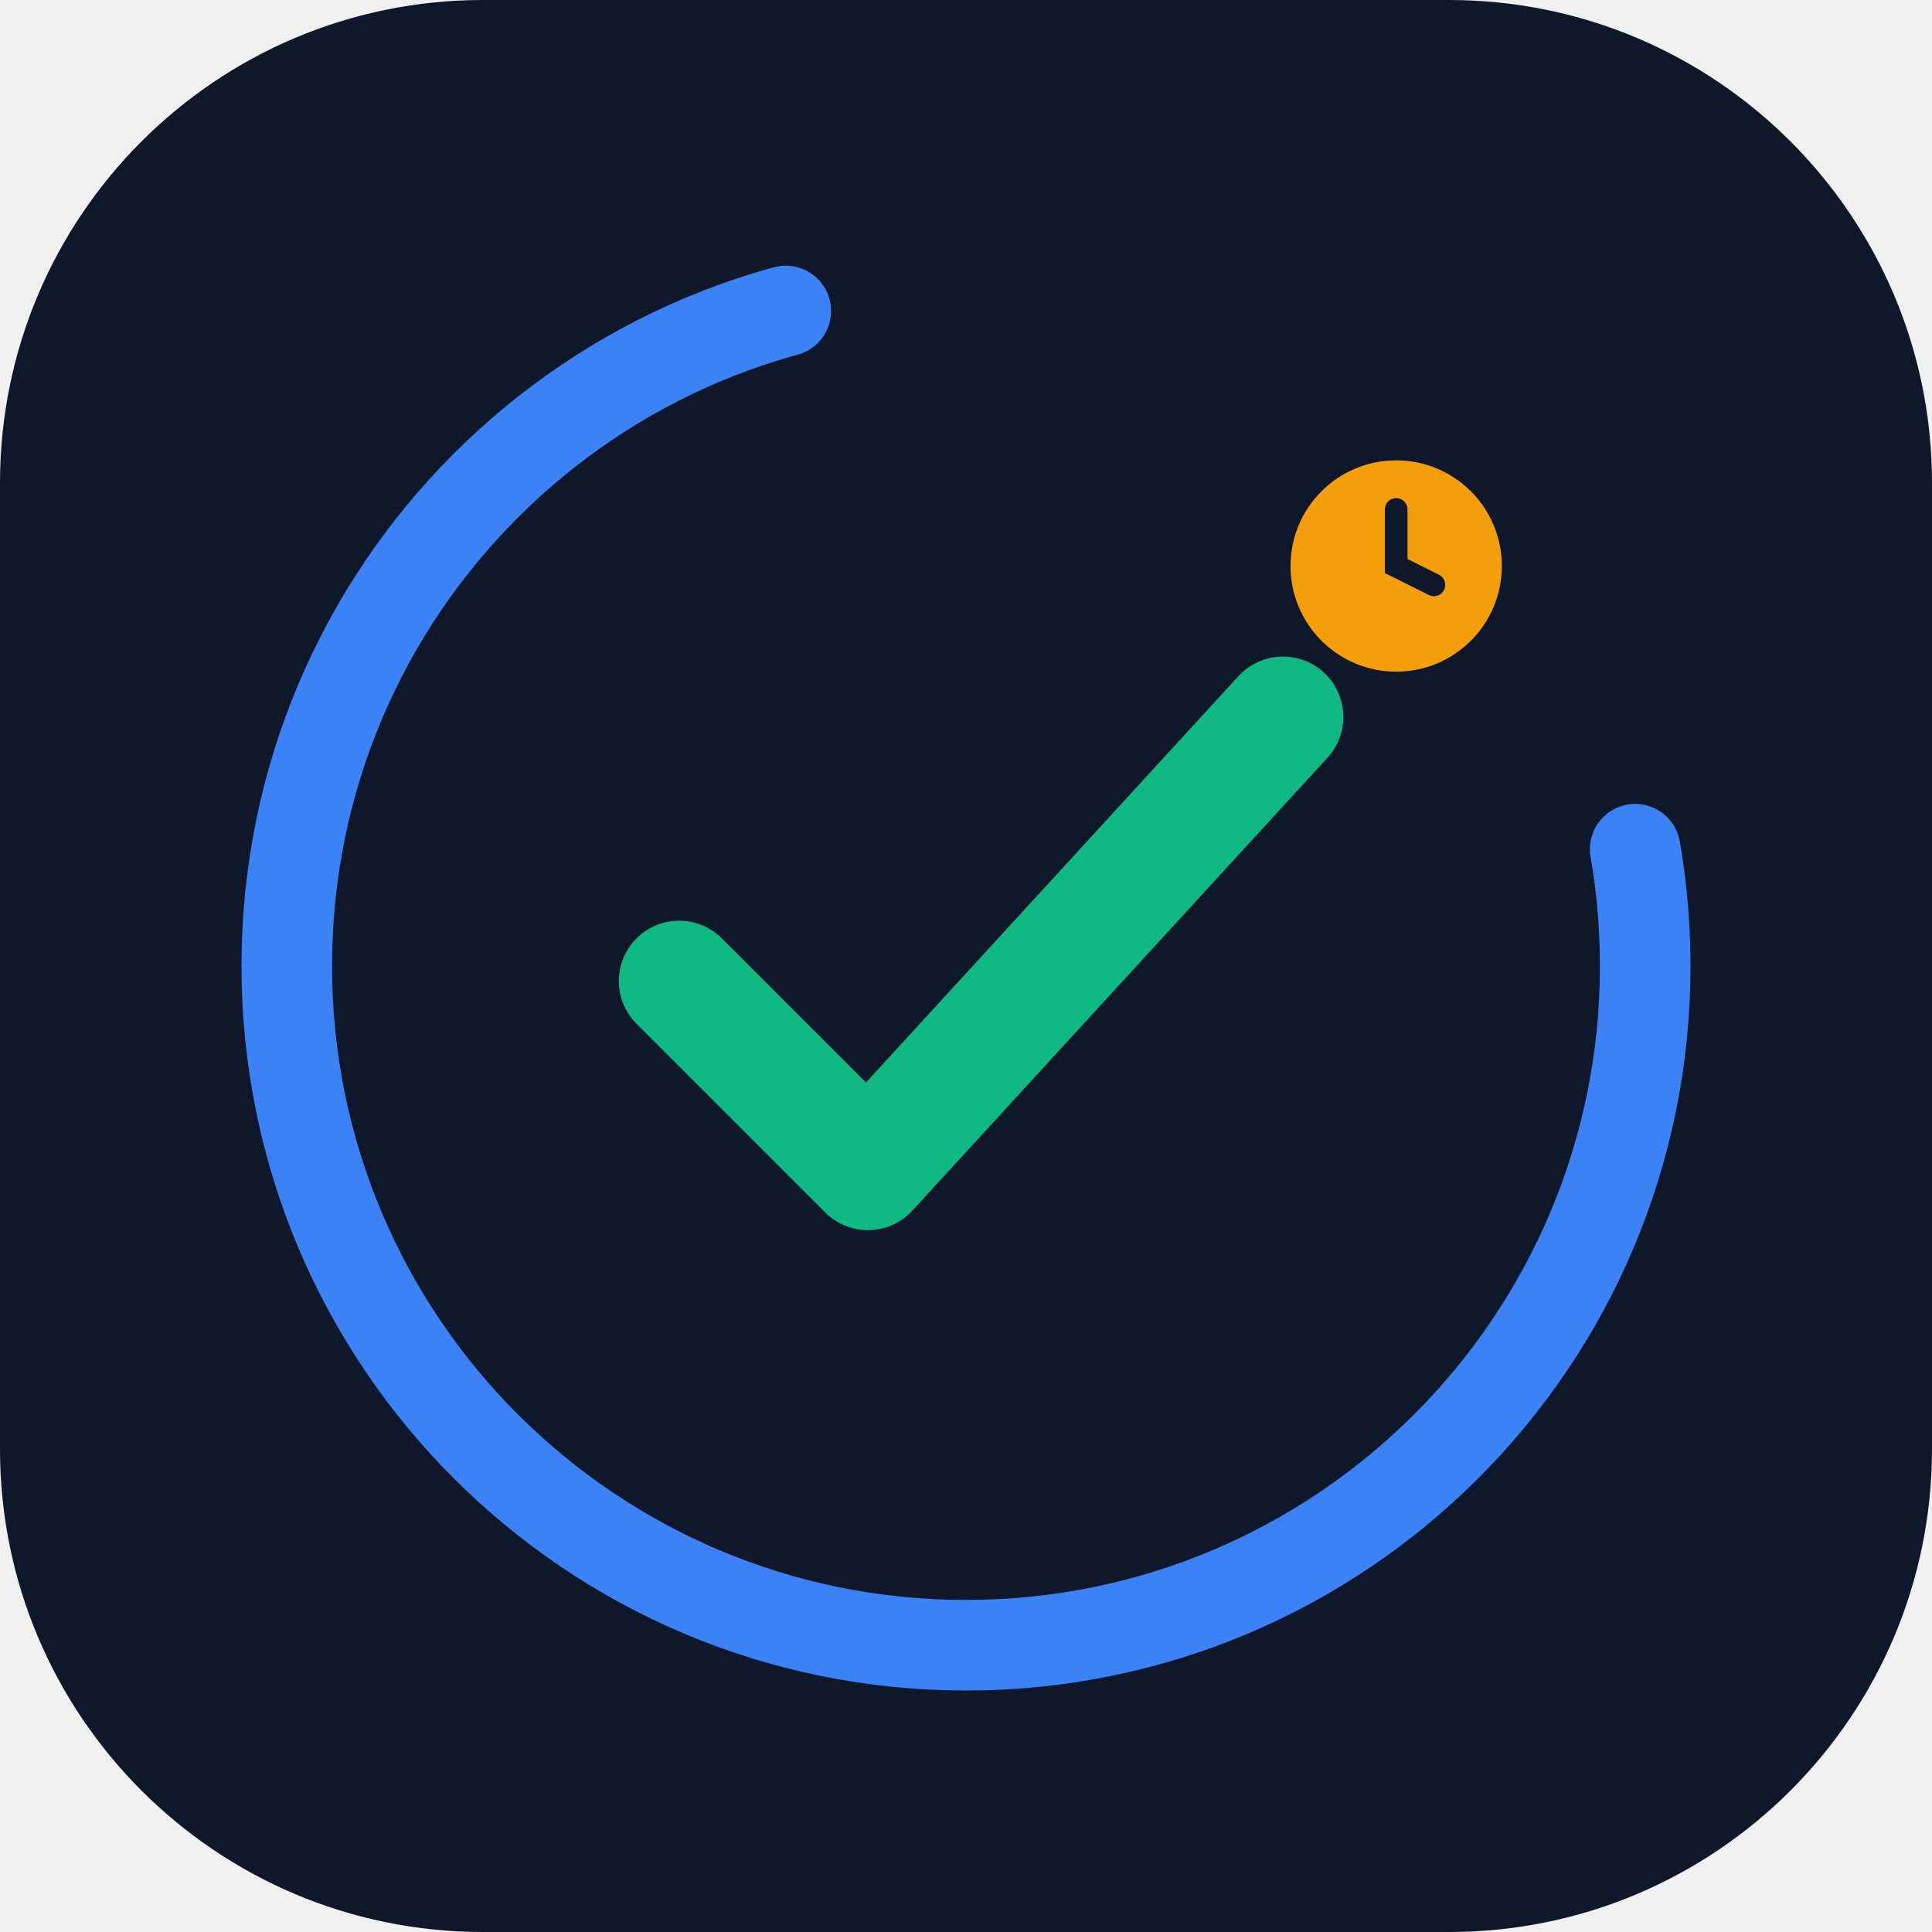
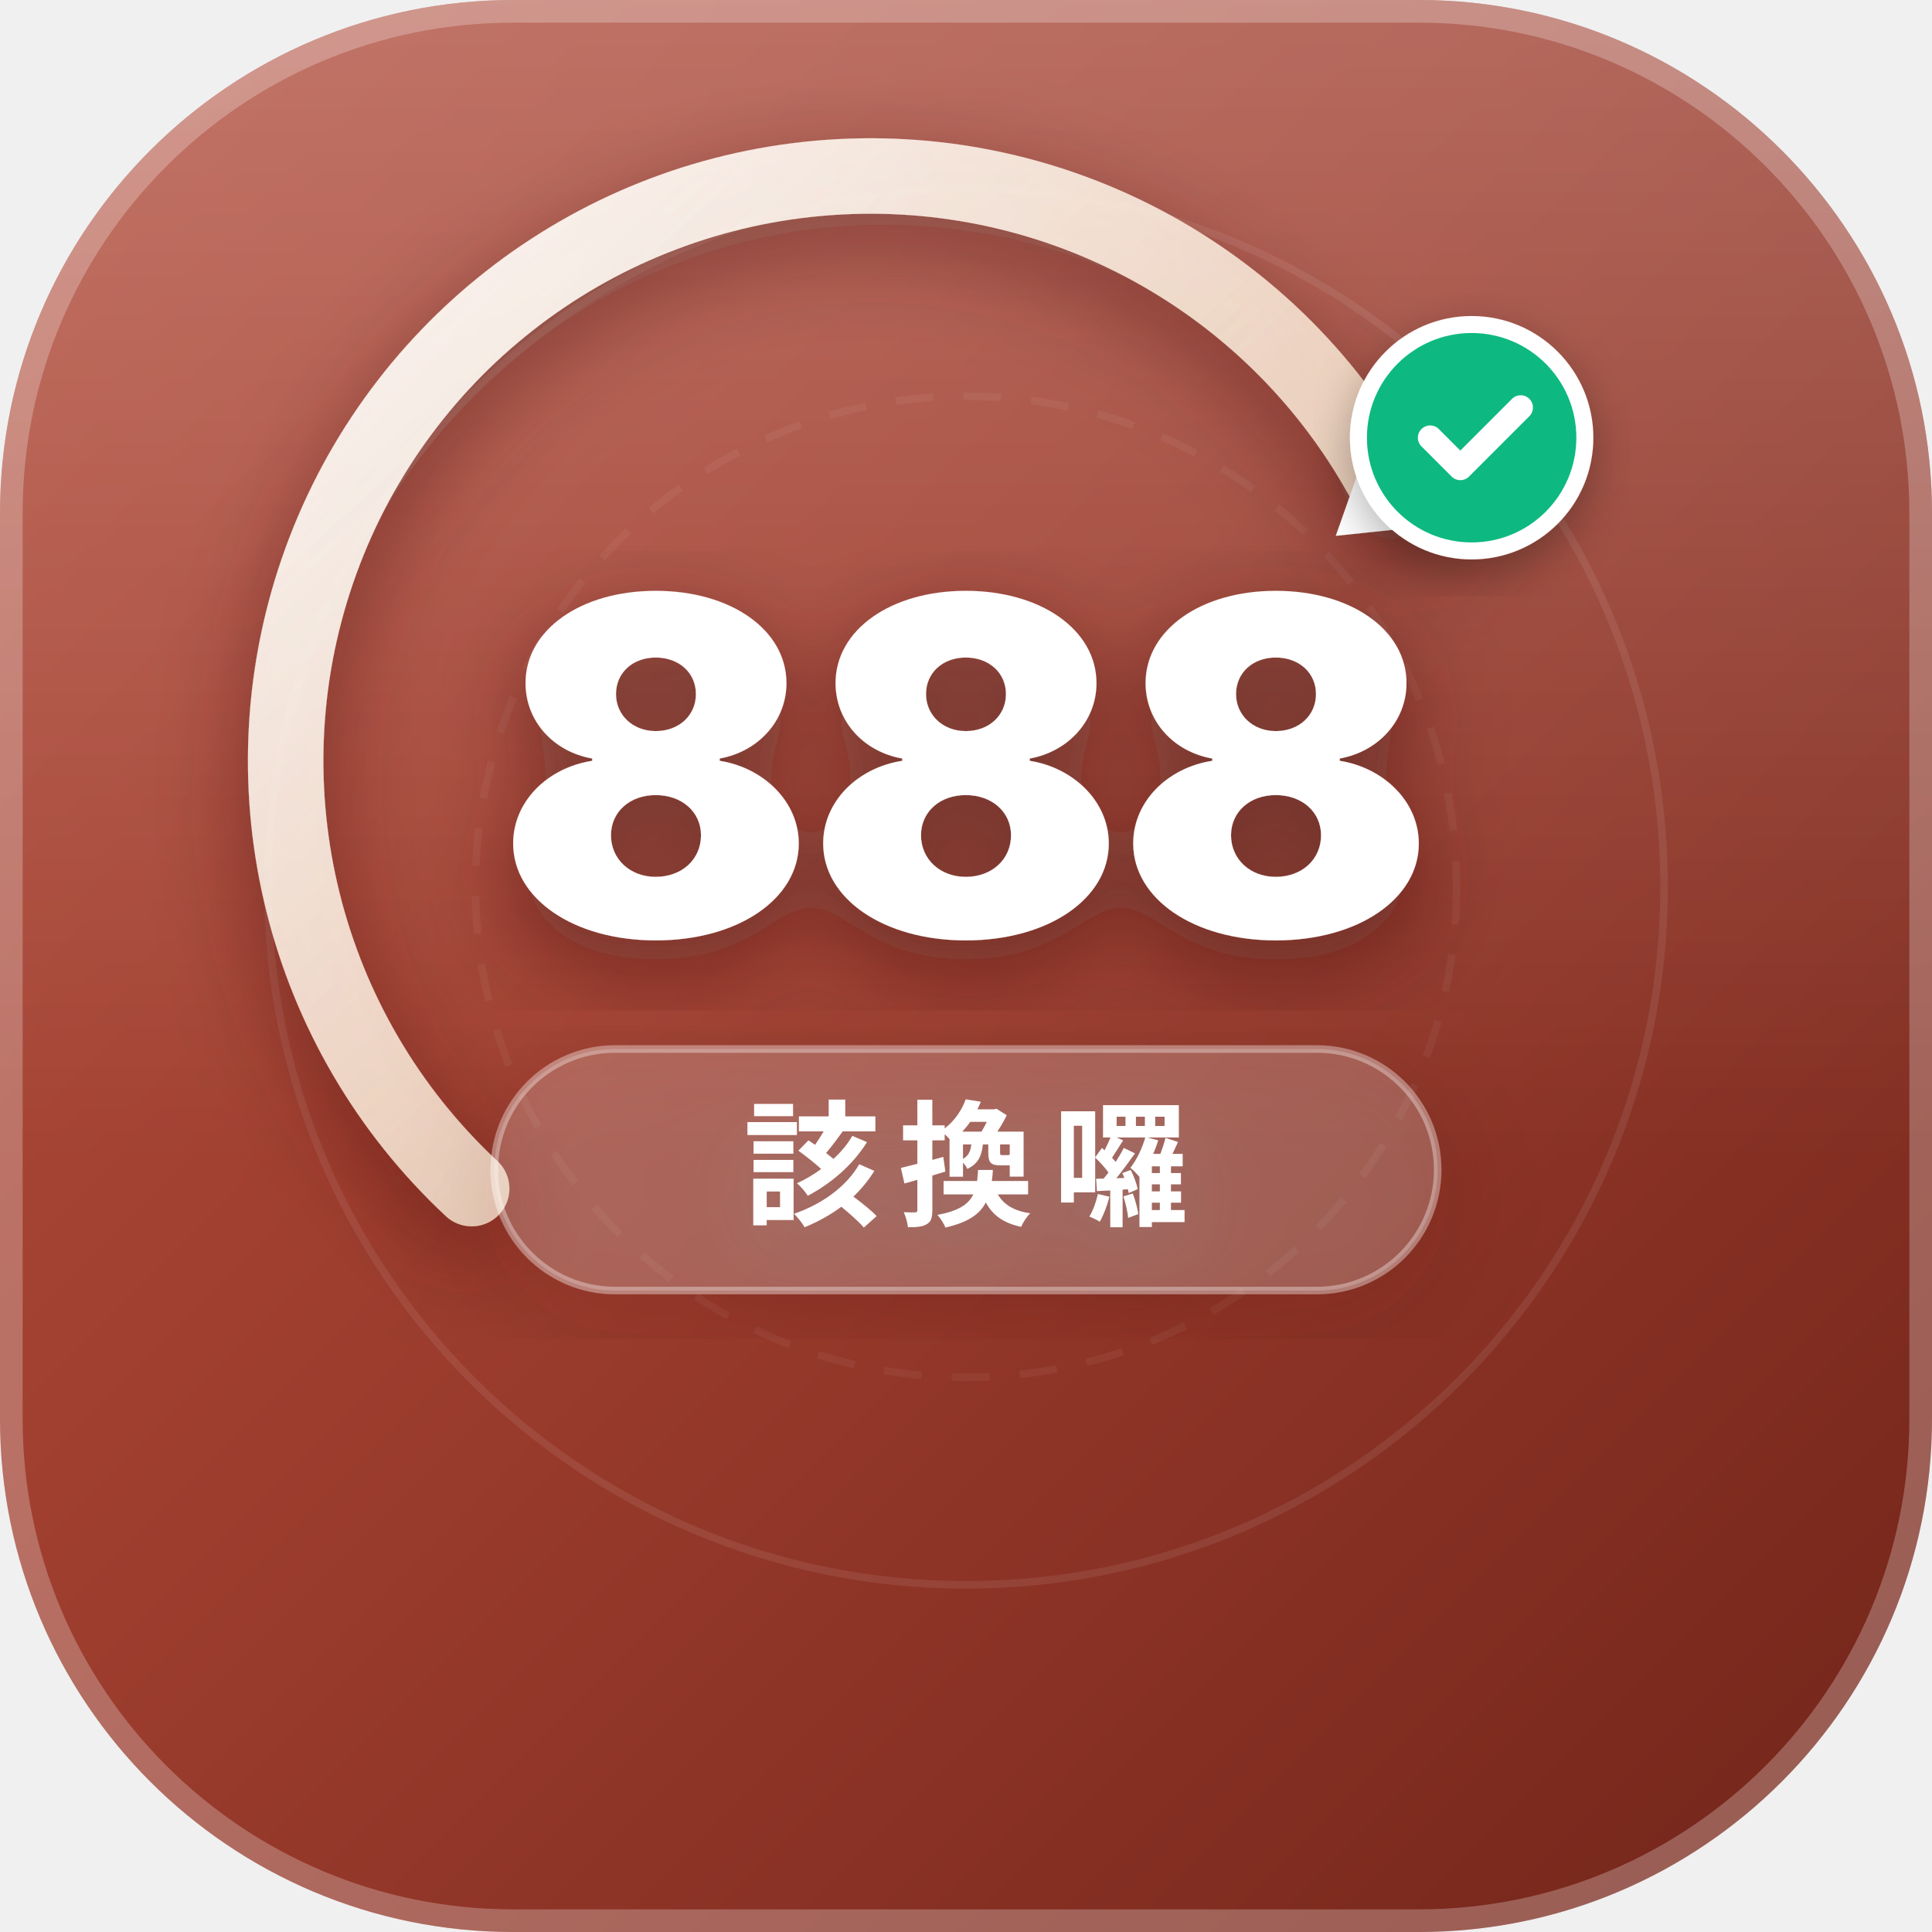
<svg xmlns="http://www.w3.org/2000/svg" viewBox="0 0 512 512" fill="none">
-   <rect width="512" height="512" rx="128" fill="#0f172a" />
-   <circle cx="256" cy="256" r="180" stroke="#3b82f6" stroke-width="24" stroke-dasharray="800 300" stroke-linecap="round" />
-   <path d="M180 260L230 310L340 190" stroke="#10b981" stroke-width="32" stroke-linecap="round" stroke-linejoin="round" />
-   <circle cx="370" cy="150" r="28" fill="#f59e0b" />
-   <path d="M370 135V150L380 155" stroke="#0f172a" stroke-width="6" stroke-linecap="round" />
+   <defs>
+     <linearGradient id="bgGrad" x1="0%" y1="0%" x2="100%" y2="100%">
+       <stop offset="0%" stop-color="#b45140" />
+       <stop offset="40%" stop-color="#a03f30" />
+       <stop offset="100%" stop-color="#722419" />
+     </linearGradient>
+     <linearGradient id="topGlow" x1="50%" y1="0%" x2="50%" y2="60%">
+       <stop offset="0%" stop-color="#ffffff" stop-opacity="0.22" />
+       <stop offset="100%" stop-color="#ffffff" stop-opacity="0" />
+     </linearGradient>
+     <linearGradient id="ringGrad" x1="0%" y1="0%" x2="100%" y2="100%">
+       <stop offset="0%" stop-color="#ffffff" stop-opacity="0.95" />
+       <stop offset="70%" stop-color="#ffedd5" stop-opacity="0.75" />
+       <stop offset="100%" stop-color="#fdba74" stop-opacity="0.2" />
+     </linearGradient>
+     <filter id="shadow" x="-20%" y="-20%" width="140%" height="140%">
+       <feDropShadow dx="0" dy="8" stdDeviation="12" flood-color="#3d120c" flood-opacity="0.5" />
+     </filter>
+     <filter id="badgeShadow" x="-20%" y="-20%" width="140%" height="140%">
+       <feDropShadow dx="0" dy="4" stdDeviation="6" flood-color="#000000" flood-opacity="0.3" />
+     </filter>
+   </defs>
+   <rect width="512" height="512" rx="136" fill="url(#bgGrad)" />
+   <rect width="512" height="512" rx="136" fill="url(#topGlow)" />
+   <rect x="3" y="3" width="506" height="506" rx="133" stroke="#ffffff" stroke-opacity="0.25" stroke-width="6" />
+   <circle cx="256" cy="235" r="185" stroke="#ffffff" stroke-opacity="0.08" stroke-width="2" />
+   <circle cx="256" cy="235" r="130" stroke="#ffffff" stroke-opacity="0.05" stroke-dasharray="10 8" stroke-width="2" />
+   <g filter="url(#shadow)">
+     <path d="M 125 315 A 155 155 0 1 1 366 126" stroke="url(#ringGrad)" stroke-width="20" stroke-linecap="round" />
+     <polygon points="366,108 392,138 354,142" fill="#ffffff" />
+   </g>
+   <g filter="url(#shadow)">
+     <text x="256" y="248" text-anchor="middle" font-family="-apple-system, BlinkMacSystemFont, 'SF Pro Display', 'Segoe UI', system-ui, sans-serif" font-weight="900" font-size="124" fill="#ffffff" letter-spacing="-2">888</text>
+   </g>
+   <g filter="url(#shadow)">
+     <rect x="131" y="278" width="250" height="64" rx="32" fill="#ffffff" fill-opacity="0.18" />
+     <rect x="131" y="278" width="250" height="64" rx="32" stroke="#ffffff" stroke-opacity="0.35" stroke-width="2" />
+     <text x="256" y="322" text-anchor="middle" font-family="-apple-system, BlinkMacSystemFont, 'SF Pro Display', 'PingFang TC', 'Microsoft JhengHei', sans-serif" font-weight="800" font-size="36" fill="#ffffff" letter-spacing="5">該換囉</text>
+   </g>
+   <g filter="url(#badgeShadow)">
+     <circle cx="390" cy="116" r="30" fill="#10b981" />
+     <circle cx="390" cy="116" r="30" stroke="#ffffff" stroke-width="4.5" />
+     <path d="M 379 116 L 387 124 L 403 108" stroke="#ffffff" stroke-width="6.5" stroke-linecap="round" stroke-linejoin="round" />
+   </g>
</svg>
